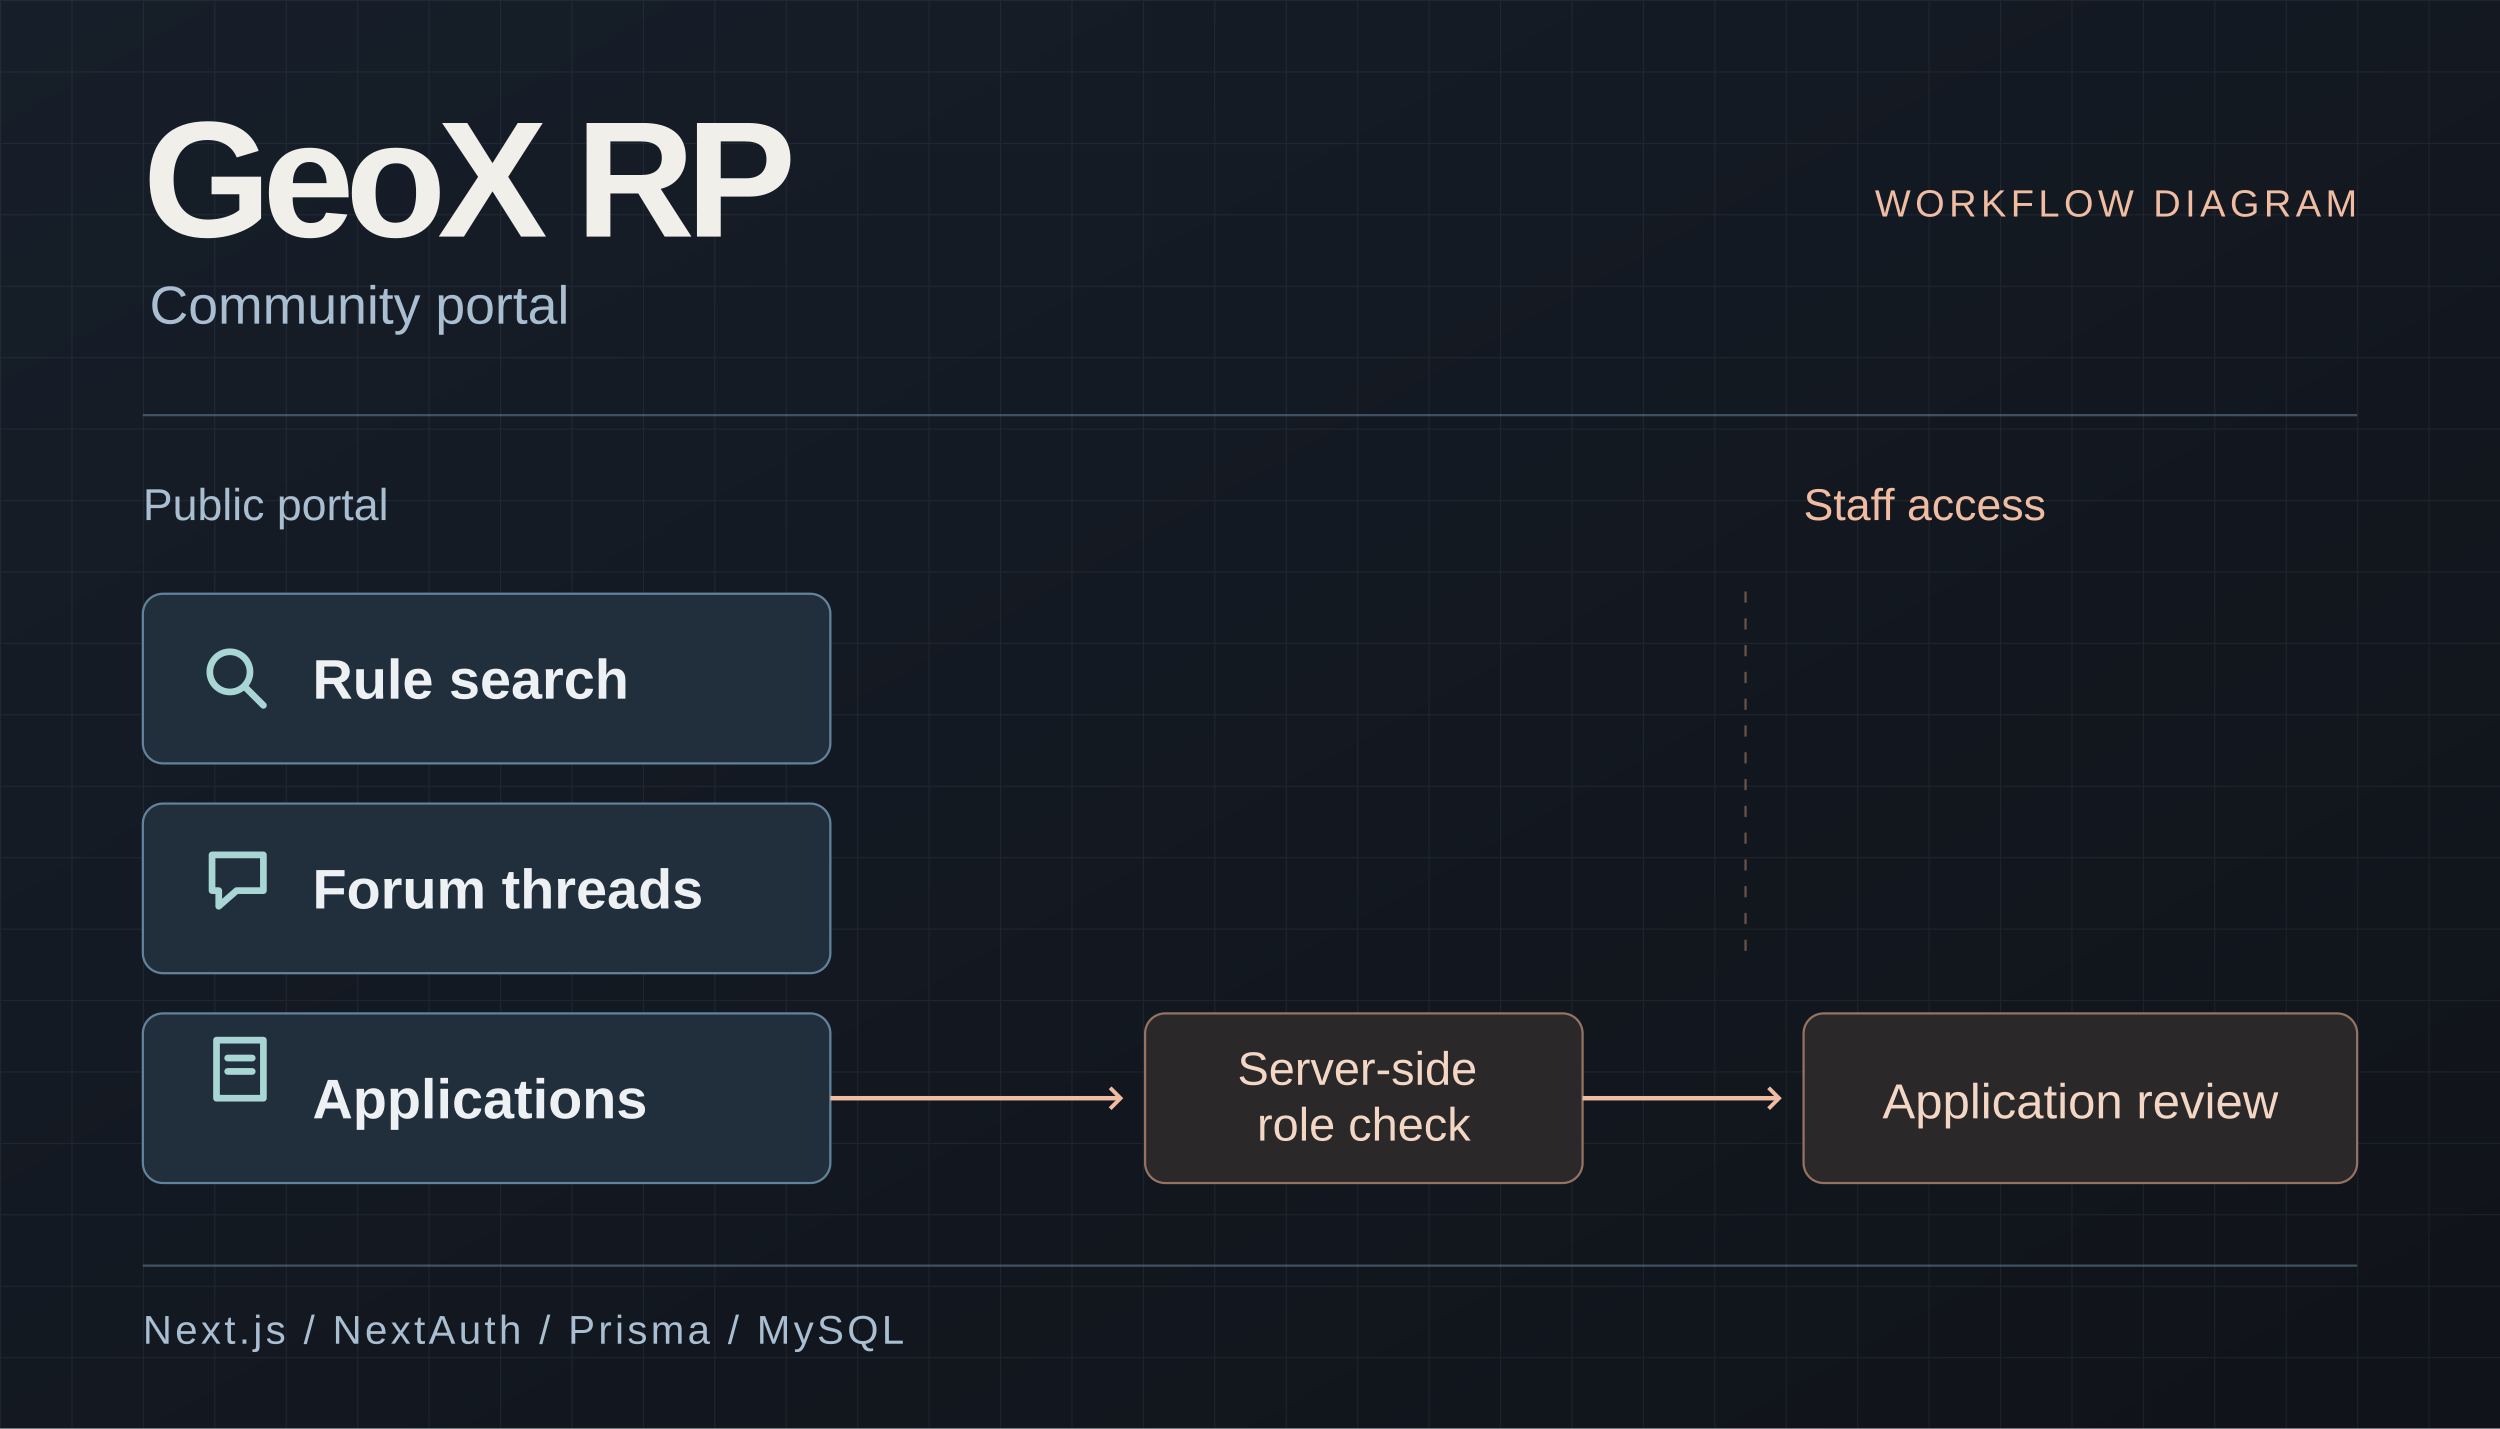
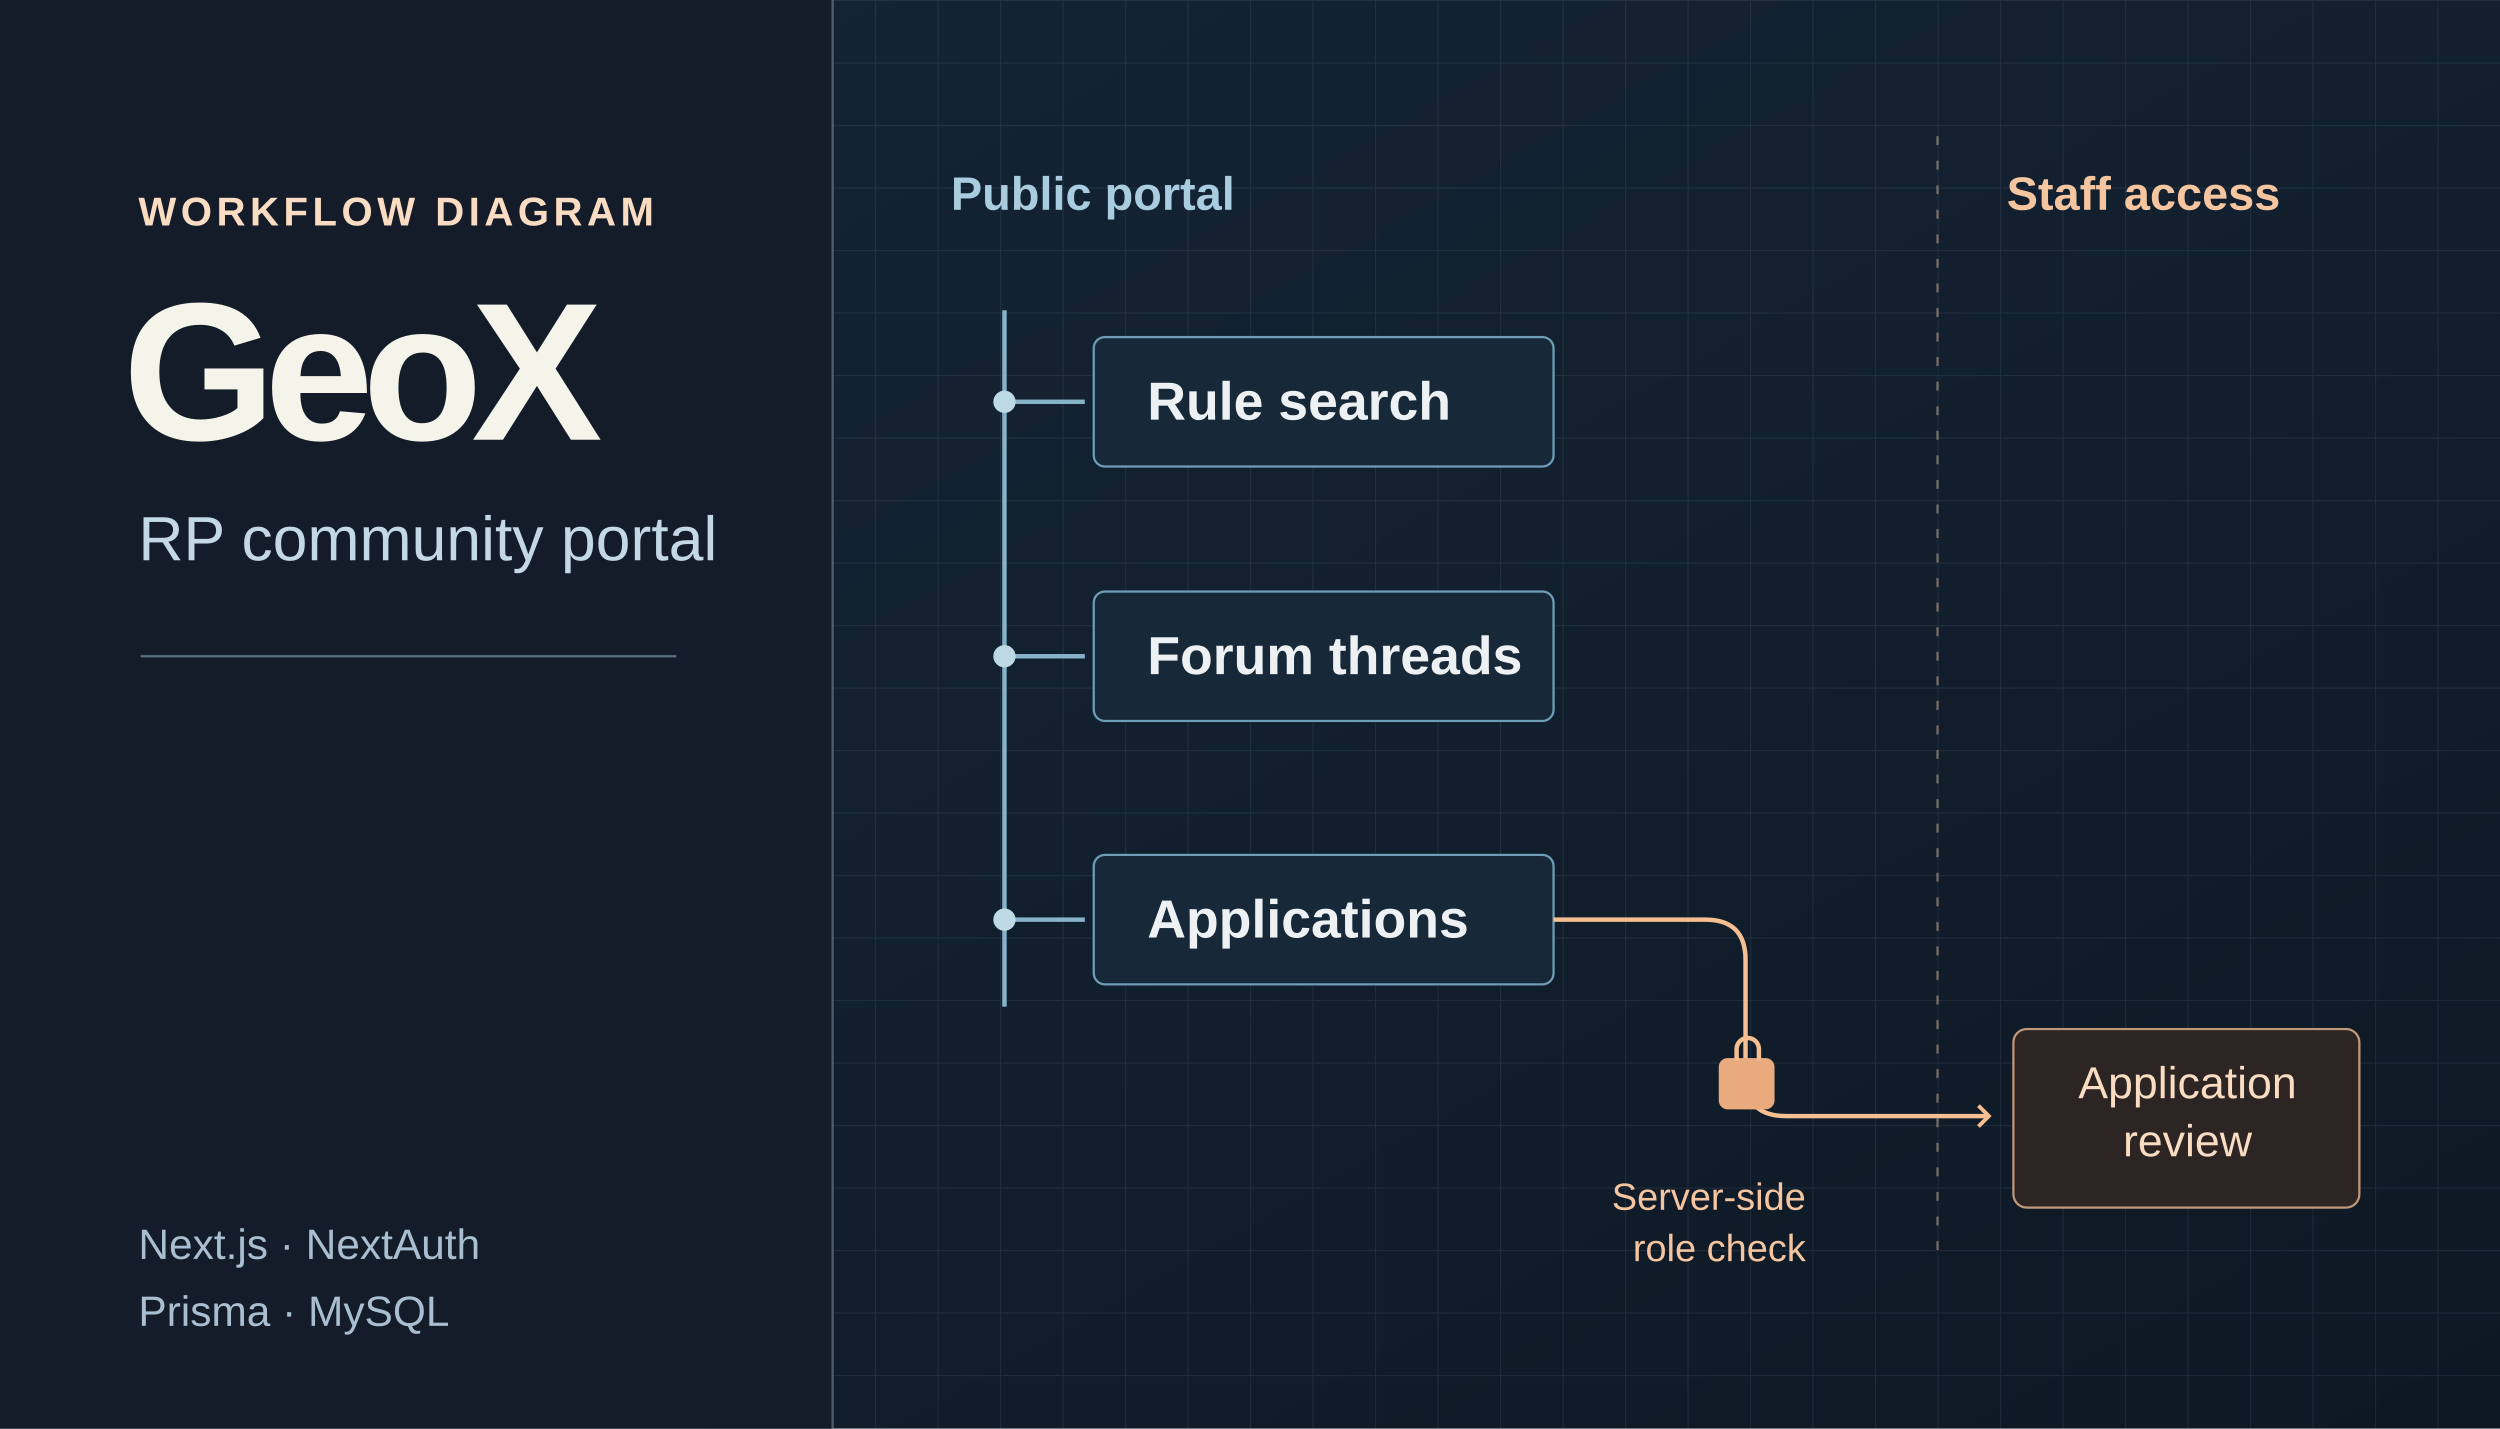
<svg xmlns="http://www.w3.org/2000/svg" viewBox="0 0 1120 640" width="1120" height="640">
  <defs>
-     <linearGradient id="background" x2="1" y2="1" gradientUnits="objectBoundingBox">
-       <stop stop-color="#161e29" />
-       <stop offset="1" stop-color="#101319" />
+     <linearGradient id="field" x2="100%" y2="100%">
+       <stop stop-color="#152638" />
+       <stop offset="1" stop-color="#0e1824" />
    </linearGradient>
-     <pattern id="grid" width="32" height="32" patternUnits="userSpaceOnUse">
-       <path d="M32 0H0v32" fill="none" stroke="#a2b9cf" stroke-opacity=".08" />
+     <pattern id="grid" width="28" height="28" patternUnits="userSpaceOnUse">
+       <path d="M28 0H0v28" fill="none" stroke="#bfdded" stroke-opacity=".08" />
    </pattern>
    <marker id="arrow" viewBox="0 0 12 12" refX="8" refY="6" markerWidth="7" markerHeight="7" orient="auto">
-       <path d="m4 2 4 4-4 4" fill="none" stroke="#f1bda2" stroke-width="1.5" />
+       <path d="m4 2 4 4-4 4" fill="none" stroke="#f6bf91" stroke-width="1.5" />
    </marker>
  </defs>
-   <path fill="url(#background)" d="M0 0h1120v640H0z" />
-   <path fill="url(#grid)" d="M0 0h1120v640H0z" />
+   <path fill="url(#field)" d="M0 0h1120v640H0z" />
+   <path fill="url(#grid)" d="M373 0h747v640H373z" />
+   <path fill="#131c28" d="M0 0h373v640H0z" />
+   <path d="M373 0v640" fill="none" stroke="#92aac2" stroke-opacity=".46" />
  <g font-family="Arial, sans-serif">
-     <text x="64" y="106" fill="#f1efe9" font-size="74" font-weight="700" letter-spacing="-4">GeoX RP</text>
-     <text x="67" y="145" fill="#aabed1" font-size="24">Community portal</text>
-     <text x="1056" y="97" fill="#f1bda2" font-size="17" text-anchor="end" letter-spacing="2">WORKFLOW DIAGRAM</text>
-     <path d="M64 186h992" stroke="#63829c" stroke-opacity=".55" />
-     <text x="64" y="233" fill="#aabed1" font-size="20">Public portal</text>
-     <text x="808" y="233" fill="#f1bda2" font-size="20">Staff access</text>
-     <g fill="#212e3b" stroke="#63829c">
-       <rect x="64" y="266" width="308" height="76" rx="9" />
-       <rect x="64" y="360" width="308" height="76" rx="9" />
-       <rect x="64" y="454" width="308" height="76" rx="9" />
+     <text x="62" y="101" fill="#f9dcc1" font-size="18" font-weight="600" letter-spacing="2">WORKFLOW DIAGRAM</text>
+     <text x="55" y="197" fill="#f4f4eb" font-size="88" font-weight="700" letter-spacing="-5">GeoX</text>
+     <text x="62" y="251" fill="#c4d7e4" font-size="28">RP community portal</text>
+     <path d="M63 294h240" stroke="#92aac2" stroke-opacity=".58" />
+     <text x="62" y="564" fill="#a9bed0" font-size="19">Next.js · NextAuth</text>
+     <text x="62" y="594" fill="#a9bed0" font-size="19">Prisma · MySQL</text>
+     <text x="426" y="94" fill="#a9cdde" font-size="21" font-weight="600">Public portal</text>
+     <text x="899" y="94" fill="#f5c5a0" font-size="21" font-weight="600">Staff access</text>
+     <path d="M868 61v501" fill="none" stroke="#e5bb9b" stroke-opacity=".48" stroke-dasharray="4 7" />
+     <path d="M450 139v312m0-271h36m-36 114h36m-36 118h36" fill="none" stroke="#87b3c9" stroke-width="2" />
+     <g fill="#bdd9e6">
+       <circle cx="450" cy="180" r="5" />
+       <circle cx="450" cy="294" r="5" />
+       <circle cx="450" cy="412" r="5" />
    </g>
-     <g fill="none" stroke="#a8d6d5" stroke-width="3" stroke-linecap="round" stroke-linejoin="round">
-       <circle cx="103" cy="301" r="9" />
-       <path d="m110 308 8 8m-23 67h23v16h-12l-8 7v-7h-3zm2 83h21v26H97zm5 8h11m-11 6h11" />
+     <g fill="#172939" stroke="#6e9db7">
+       <rect x="490" y="151" width="206" height="58" rx="5" />
+       <rect x="490" y="265" width="206" height="58" rx="5" />
+       <rect x="490" y="383" width="206" height="58" rx="5" />
    </g>
-     <g fill="#edf1f3" font-size="25" font-weight="600">
-       <text x="140" y="313">Rule search</text>
-       <text x="140" y="407">Forum threads</text>
-       <text x="140" y="501">Applications</text>
+     <g fill="#edf1f3" font-size="24" font-weight="600">
+       <text x="514" y="188">Rule search</text>
+       <text x="514" y="302">Forum threads</text>
+       <text x="514" y="420">Applications</text>
    </g>
-     <path d="M372 492h130" fill="none" stroke="#f1bda2" stroke-width="2" marker-end="url(#arrow)" />
-     <rect x="513" y="454" width="196" height="76" rx="9" fill="#2b282a" stroke="#947362" />
-     <text x="611" y="486" fill="#f3d7c4" font-size="21" text-anchor="middle">
-       <tspan x="611">Server-side</tspan>
-       <tspan x="611" dy="25">role check</tspan>
-     </text>
-     <path d="M709 492h88" fill="none" stroke="#f1bda2" stroke-width="2" marker-end="url(#arrow)" />
-     <rect x="808" y="454" width="248" height="76" rx="9" fill="#2b282a" stroke="#947362" />
-     <text x="932" y="501" fill="#f3d7c4" font-size="22" text-anchor="middle">Application review</text>
-     <path d="M782 265v163" stroke="#947362" stroke-dasharray="5 7" opacity=".65" />
-     <path d="M64 567h992" stroke="#63829c" stroke-opacity=".55" />
-     <text x="64" y="602" fill="#aabed1" font-size="18" letter-spacing="1.5">Next.js  /  NextAuth  /  Prisma  /  MySQL</text>
+     <path d="M696 412h68q18 0 18 18v52q0 18 18 18h91" fill="none" stroke="#f6bf91" stroke-width="2" marker-end="url(#arrow)" />
+     <rect x="770" y="474" width="25" height="23" rx="4" fill="#e9ab7e" />
+     <path d="M778 475v-5a5 5 0 0 1 10 0v5" fill="none" stroke="#f6bf91" stroke-width="2" />
+     <text x="809" y="542" fill="#f5c5a0" font-size="17" text-anchor="end">Server-side</text>
+     <text x="809" y="565" fill="#f5c5a0" font-size="17" text-anchor="end">role check</text>
+     <rect x="902" y="461" width="155" height="80" rx="6" fill="#2d2523" stroke="#c19778" />
+     <text x="980" y="492" fill="#f9dcc1" font-size="20" text-anchor="middle">Application</text>
+     <text x="980" y="518" fill="#f9dcc1" font-size="20" text-anchor="middle">review</text>
  </g>
</svg>
